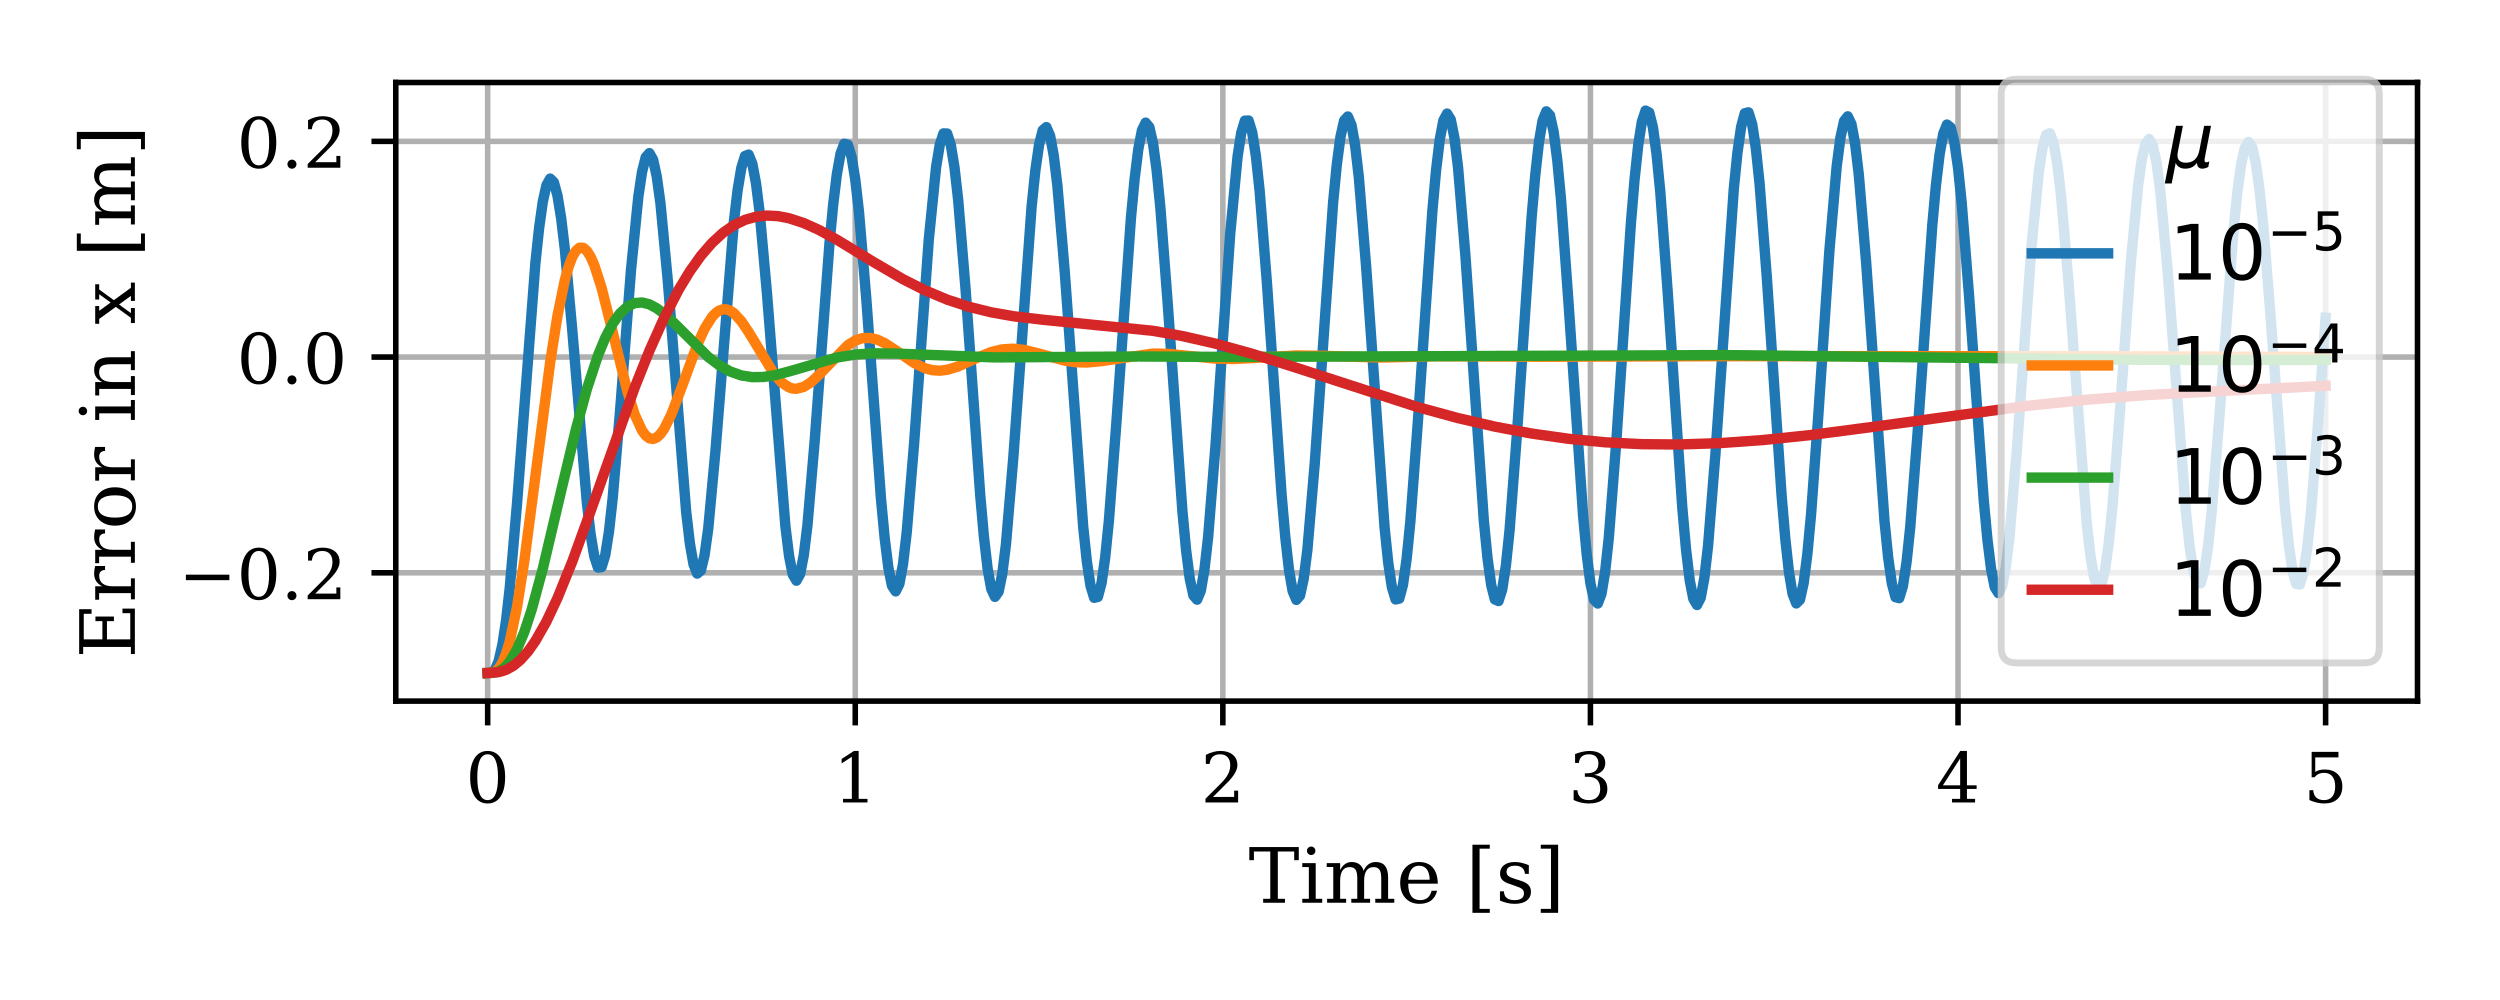
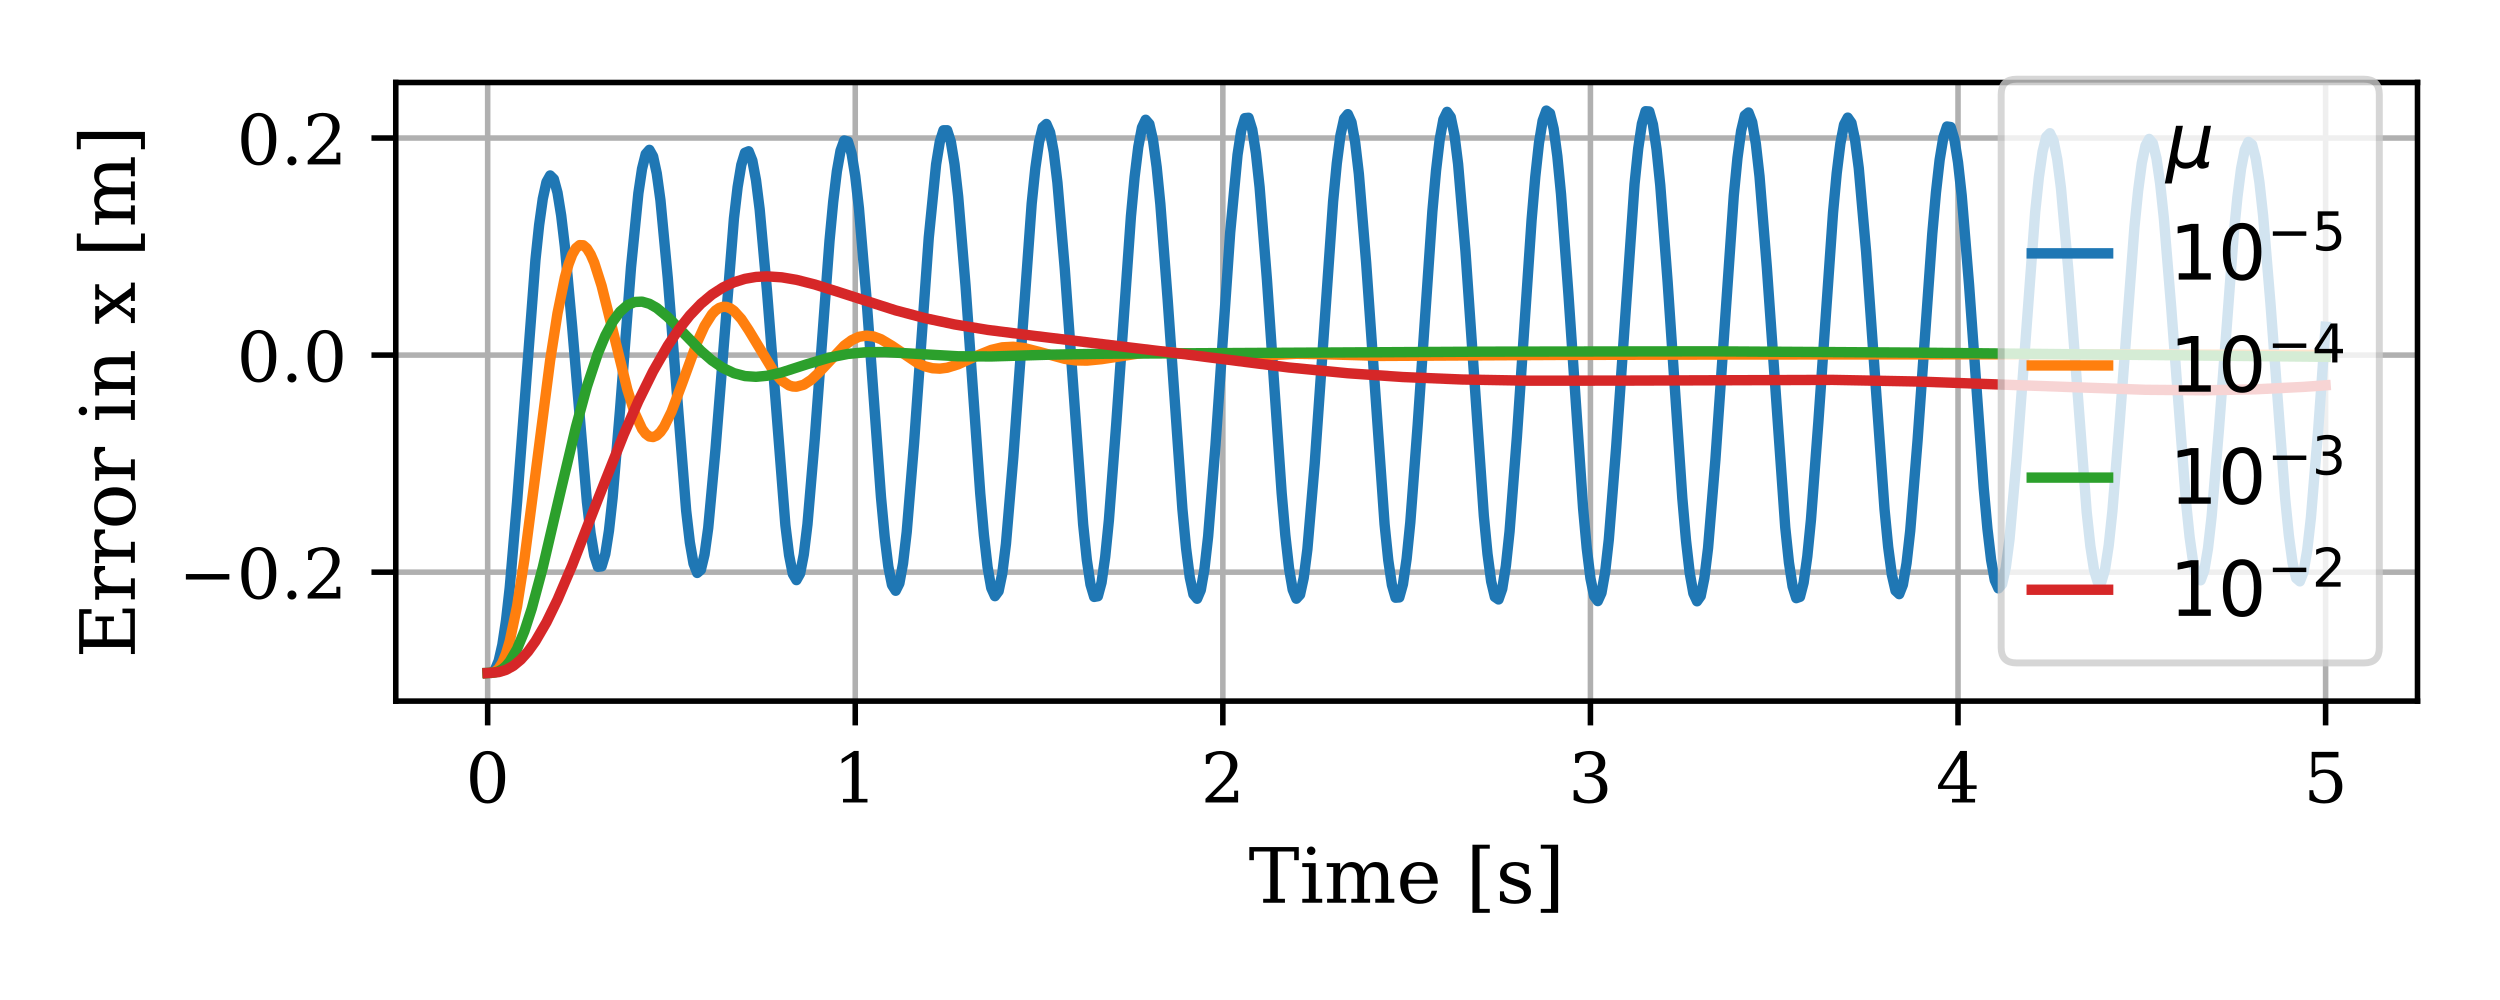
<svg xmlns="http://www.w3.org/2000/svg" xmlns:xlink="http://www.w3.org/1999/xlink" width="360pt" height="144pt" viewBox="0 0 360 144" version="1.1">
  <defs>
    <style type="text/css">*{stroke-linejoin: round; stroke-linecap: butt}</style>
  </defs>
  <g id="figure_1">
    <g id="patch_1">
      <path d="M 0 144  L 360 144  L 360 0  L 0 0  z " style="fill: #ffffff" />
    </g>
    <g id="axes_1">
      <g id="patch_2">
        <path d="M 56.99 100.96  L 348.12 100.96  L 348.12 11.88  L 56.99 11.88  z " style="fill: #ffffff" />
      </g>
      <g id="matplotlib.axis_1">
        <g id="xtick_1">
          <g id="line2d_1">
-             <path d="M 70.223 100.96  L 70.223 11.88  " clip-path="url(#pcb175320f9)" style="fill: none; stroke: #b0b0b0; stroke-width: 0.8; stroke-linecap: square" />
+             <path d="M 70.223 100.96  L 70.223 11.88  " clip-path="url(#p99ea24daed)" style="fill: none; stroke: #b0b0b0; stroke-width: 0.8; stroke-linecap: square" />
          </g>
          <g id="line2d_2">
            <defs>
-               <path id="m01158b62cb" d="M 0 0  L 0 3.5  " style="stroke: #000000; stroke-width: 0.8" />
-             </defs>
-             <g>
-               <use xlink:href="#m01158b62cb" x="70.223" y="100.96" style="stroke: #000000; stroke-width: 0.8" />
+               <path id="m6a8934b503" d="M 0 0  L 0 3.5  " style="stroke: #000000; stroke-width: 0.8" />
+             </defs>
+             <g>
+               <use xlink:href="#m6a8934b503" x="70.223" y="100.96" style="stroke: #000000; stroke-width: 0.8" />
            </g>
          </g>
          <g id="text_1">
            <g transform="translate(67.04193 115.5584) scale(0.1 -0.1)">
              <defs>
                <path id="DejaVuSerif-30" d="M 2034 219  Q 2513 219 2750 744  Q 2988 1269 2988 2328  Q 2988 3391 2750 3916  Q 2513 4441 2034 4441  Q 1556 4441 1318 3916  Q 1081 3391 1081 2328  Q 1081 1269 1318 744  Q 1556 219 2034 219  z M 2034 -91  Q 1275 -91 848 546  Q 422 1184 422 2328  Q 422 3475 848 4112  Q 1275 4750 2034 4750  Q 2797 4750 3222 4112  Q 3647 3475 3647 2328  Q 3647 1184 3222 546  Q 2797 -91 2034 -91  z " transform="scale(0.015625)" />
              </defs>
              <use xlink:href="#DejaVuSerif-30" />
            </g>
          </g>
        </g>
        <g id="xtick_2">
          <g id="line2d_3">
-             <path d="M 123.156 100.96  L 123.156 11.88  " clip-path="url(#pcb175320f9)" style="fill: none; stroke: #b0b0b0; stroke-width: 0.8; stroke-linecap: square" />
+             <path d="M 123.156 100.96  L 123.156 11.88  " clip-path="url(#p99ea24daed)" style="fill: none; stroke: #b0b0b0; stroke-width: 0.8; stroke-linecap: square" />
          </g>
          <g id="line2d_4">
            <g>
-               <use xlink:href="#m01158b62cb" x="123.156" y="100.96" style="stroke: #000000; stroke-width: 0.8" />
+               <use xlink:href="#m6a8934b503" x="123.156" y="100.96" style="stroke: #000000; stroke-width: 0.8" />
            </g>
          </g>
          <g id="text_2">
            <g transform="translate(119.9747 115.5584) scale(0.1 -0.1)">
              <defs>
                <path id="DejaVuSerif-31" d="M 909 0  L 909 331  L 1722 331  L 1722 4213  L 781 3603  L 781 4013  L 1919 4750  L 2350 4750  L 2350 331  L 3163 331  L 3163 0  L 909 0  z " transform="scale(0.015625)" />
              </defs>
              <use xlink:href="#DejaVuSerif-31" />
            </g>
          </g>
        </g>
        <g id="xtick_3">
          <g id="line2d_5">
-             <path d="M 176.089 100.96  L 176.089 11.88  " clip-path="url(#pcb175320f9)" style="fill: none; stroke: #b0b0b0; stroke-width: 0.8; stroke-linecap: square" />
+             <path d="M 176.089 100.96  L 176.089 11.88  " clip-path="url(#p99ea24daed)" style="fill: none; stroke: #b0b0b0; stroke-width: 0.8; stroke-linecap: square" />
          </g>
          <g id="line2d_6">
            <g>
-               <use xlink:href="#m01158b62cb" x="176.089" y="100.96" style="stroke: #000000; stroke-width: 0.8" />
+               <use xlink:href="#m6a8934b503" x="176.089" y="100.96" style="stroke: #000000; stroke-width: 0.8" />
            </g>
          </g>
          <g id="text_3">
            <g transform="translate(172.9074 115.5584) scale(0.1 -0.1)">
              <defs>
                <path id="DejaVuSerif-32" d="M 819 3553  L 469 3553  L 469 4384  Q 803 4563 1142 4656  Q 1481 4750 1806 4750  Q 2534 4750 2956 4397  Q 3378 4044 3378 3438  Q 3378 2753 2422 1800  Q 2347 1728 2309 1691  L 1131 513  L 3078 513  L 3078 1088  L 3444 1088  L 3444 0  L 434 0  L 434 341  L 1850 1753  Q 2319 2222 2519 2614  Q 2719 3006 2719 3438  Q 2719 3909 2473 4175  Q 2228 4441 1797 4441  Q 1350 4441 1106 4219  Q 863 3997 819 3553  z " transform="scale(0.015625)" />
              </defs>
              <use xlink:href="#DejaVuSerif-32" />
            </g>
          </g>
        </g>
        <g id="xtick_4">
          <g id="line2d_7">
-             <path d="M 229.021 100.96  L 229.021 11.88  " clip-path="url(#pcb175320f9)" style="fill: none; stroke: #b0b0b0; stroke-width: 0.8; stroke-linecap: square" />
+             <path d="M 229.021 100.96  L 229.021 11.88  " clip-path="url(#p99ea24daed)" style="fill: none; stroke: #b0b0b0; stroke-width: 0.8; stroke-linecap: square" />
          </g>
          <g id="line2d_8">
            <g>
-               <use xlink:href="#m01158b62cb" x="229.021" y="100.96" style="stroke: #000000; stroke-width: 0.8" />
+               <use xlink:href="#m6a8934b503" x="229.021" y="100.96" style="stroke: #000000; stroke-width: 0.8" />
            </g>
          </g>
          <g id="text_4">
            <g transform="translate(225.8401 115.5584) scale(0.1 -0.1)">
              <defs>
                <path id="DejaVuSerif-33" d="M 622 4469  Q 988 4606 1323 4678  Q 1659 4750 1953 4750  Q 2638 4750 3022 4454  Q 3406 4159 3406 3634  Q 3406 3213 3140 2930  Q 2875 2647 2388 2547  Q 2963 2466 3280 2130  Q 3597 1794 3597 1259  Q 3597 606 3158 257  Q 2719 -91 1894 -91  Q 1528 -91 1179 -12  Q 831 66 488 225  L 488 1131  L 838 1131  Q 869 681 1141 450  Q 1413 219 1906 219  Q 2384 219 2661 495  Q 2938 772 2938 1253  Q 2938 1803 2653 2086  Q 2369 2369 1819 2369  L 1522 2369  L 1522 2688  L 1678 2688  Q 2225 2688 2498 2914  Q 2772 3141 2772 3597  Q 2772 4006 2547 4223  Q 2322 4441 1900 4441  Q 1478 4441 1245 4241  Q 1013 4041 972 3647  L 622 3647  L 622 4469  z " transform="scale(0.015625)" />
              </defs>
              <use xlink:href="#DejaVuSerif-33" />
            </g>
          </g>
        </g>
        <g id="xtick_5">
          <g id="line2d_9">
-             <path d="M 281.954 100.96  L 281.954 11.88  " clip-path="url(#pcb175320f9)" style="fill: none; stroke: #b0b0b0; stroke-width: 0.8; stroke-linecap: square" />
+             <path d="M 281.954 100.96  L 281.954 11.88  " clip-path="url(#p99ea24daed)" style="fill: none; stroke: #b0b0b0; stroke-width: 0.8; stroke-linecap: square" />
          </g>
          <g id="line2d_10">
            <g>
-               <use xlink:href="#m01158b62cb" x="281.954" y="100.96" style="stroke: #000000; stroke-width: 0.8" />
+               <use xlink:href="#m6a8934b503" x="281.954" y="100.96" style="stroke: #000000; stroke-width: 0.8" />
            </g>
          </g>
          <g id="text_5">
            <g transform="translate(278.7728 115.5584) scale(0.1 -0.1)">
              <defs>
                <path id="DejaVuSerif-34" d="M 2234 1581  L 2234 4063  L 641 1581  L 2234 1581  z M 3609 0  L 1484 0  L 1484 331  L 2234 331  L 2234 1247  L 197 1247  L 197 1588  L 2241 4750  L 2859 4750  L 2859 1581  L 3750 1581  L 3750 1247  L 2859 1247  L 2859 331  L 3609 331  L 3609 0  z " transform="scale(0.015625)" />
              </defs>
              <use xlink:href="#DejaVuSerif-34" />
            </g>
          </g>
        </g>
        <g id="xtick_6">
          <g id="line2d_11">
-             <path d="M 334.887 100.96  L 334.887 11.88  " clip-path="url(#pcb175320f9)" style="fill: none; stroke: #b0b0b0; stroke-width: 0.8; stroke-linecap: square" />
+             <path d="M 334.887 100.96  L 334.887 11.88  " clip-path="url(#p99ea24daed)" style="fill: none; stroke: #b0b0b0; stroke-width: 0.8; stroke-linecap: square" />
          </g>
          <g id="line2d_12">
            <g>
-               <use xlink:href="#m01158b62cb" x="334.887" y="100.96" style="stroke: #000000; stroke-width: 0.8" />
+               <use xlink:href="#m6a8934b503" x="334.887" y="100.96" style="stroke: #000000; stroke-width: 0.8" />
            </g>
          </g>
          <g id="text_6">
            <g transform="translate(331.7056 115.5584) scale(0.1 -0.1)">
              <defs>
                <path id="DejaVuSerif-35" d="M 3219 4666  L 3219 4153  L 1081 4153  L 1081 2816  Q 1244 2928 1461 2984  Q 1678 3041 1947 3041  Q 2703 3041 3140 2622  Q 3578 2203 3578 1478  Q 3578 738 3136 323  Q 2694 -91 1894 -91  Q 1572 -91 1234 -12  Q 897 66 544 225  L 544 1131  L 897 1131  Q 925 688 1179 453  Q 1434 219 1894 219  Q 2388 219 2653 544  Q 2919 869 2919 1478  Q 2919 2084 2655 2407  Q 2391 2731 1894 2731  Q 1613 2731 1398 2631  Q 1184 2531 1019 2322  L 750 2322  L 750 4666  L 3219 4666  z " transform="scale(0.015625)" />
              </defs>
              <use xlink:href="#DejaVuSerif-35" />
            </g>
          </g>
        </g>
        <g id="text_7">
          <g transform="translate(179.7945 129.9964) scale(0.11 -0.11)">
            <defs>
              <path id="DejaVuSerif-54" d="M 1222 0  L 1222 331  L 1819 331  L 1819 4294  L 447 4294  L 447 3566  L 63 3566  L 63 4666  L 4206 4666  L 4206 3566  L 3822 3566  L 3822 4294  L 2450 4294  L 2450 331  L 3047 331  L 3047 0  L 1222 0  z " transform="scale(0.015625)" />
              <path id="DejaVuSerif-69" d="M 622 4353  Q 622 4497 726 4603  Q 831 4709 978 4709  Q 1122 4709 1226 4603  Q 1331 4497 1331 4353  Q 1331 4206 1228 4103  Q 1125 4000 978 4000  Q 831 4000 726 4103  Q 622 4206 622 4353  z M 1356 331  L 1900 331  L 1900 0  L 231 0  L 231 331  L 781 331  L 781 2988  L 231 2988  L 231 3322  L 1356 3322  L 1356 331  z " transform="scale(0.015625)" />
              <path id="DejaVuSerif-6d" d="M 3316 2675  Q 3481 3041 3739 3227  Q 3997 3413 4341 3413  Q 4863 3413 5119 3089  Q 5375 2766 5375 2113  L 5375 331  L 5894 331  L 5894 0  L 4300 0  L 4300 331  L 4800 331  L 4800 2047  Q 4800 2556 4650 2772  Q 4500 2988 4153 2988  Q 3769 2988 3567 2697  Q 3366 2406 3366 1850  L 3366 331  L 3866 331  L 3866 0  L 2291 0  L 2291 331  L 2791 331  L 2791 2069  Q 2791 2566 2641 2777  Q 2491 2988 2144 2988  Q 1759 2988 1557 2697  Q 1356 2406 1356 1850  L 1356 331  L 1856 331  L 1856 0  L 263 0  L 263 331  L 781 331  L 781 2994  L 231 2994  L 231 3322  L 1356 3322  L 1356 2731  Q 1516 3063 1762 3238  Q 2009 3413 2322 3413  Q 2709 3413 2968 3220  Q 3228 3028 3316 2675  z " transform="scale(0.015625)" />
              <path id="DejaVuSerif-65" d="M 3469 1600  L 991 1600  L 991 1575  Q 991 903 1244 561  Q 1497 219 1991 219  Q 2369 219 2611 417  Q 2853 616 2950 1006  L 3413 1006  Q 3275 459 2904 184  Q 2534 -91 1931 -91  Q 1203 -91 761 389  Q 319 869 319 1663  Q 319 2450 753 2931  Q 1188 3413 1894 3413  Q 2647 3413 3050 2948  Q 3453 2484 3469 1600  z M 2791 1931  Q 2772 2513 2545 2808  Q 2319 3103 1894 3103  Q 1497 3103 1269 2806  Q 1041 2509 991 1931  L 2791 1931  z " transform="scale(0.015625)" />
              <path id="DejaVuSerif-20" transform="scale(0.015625)" />
              <path id="DejaVuSerif-5b" d="M 550 4863  L 2003 4863  L 2003 4531  L 1147 4531  L 1147 -513  L 2003 -513  L 2003 -844  L 550 -844  L 550 4863  z " transform="scale(0.015625)" />
              <path id="DejaVuSerif-73" d="M 359 184  L 359 959  L 691 959  Q 703 588 923 403  Q 1144 219 1575 219  Q 1963 219 2166 364  Q 2369 509 2369 788  Q 2369 1006 2220 1140  Q 2072 1275 1594 1428  L 1178 1569  Q 750 1706 558 1912  Q 366 2119 366 2438  Q 366 2894 700 3153  Q 1034 3413 1625 3413  Q 1888 3413 2178 3344  Q 2469 3275 2778 3144  L 2778 2419  L 2447 2419  Q 2434 2741 2221 2922  Q 2009 3103 1644 3103  Q 1281 3103 1095 2975  Q 909 2847 909 2591  Q 909 2381 1050 2254  Q 1191 2128 1613 1997  L 2069 1856  Q 2541 1709 2748 1489  Q 2956 1269 2956 922  Q 2956 450 2595 179  Q 2234 -91 1600 -91  Q 1278 -91 972 -22  Q 666 47 359 184  z " transform="scale(0.015625)" />
              <path id="DejaVuSerif-5d" d="M 1947 4863  L 1947 -844  L 494 -844  L 494 -513  L 1350 -513  L 1350 4531  L 494 4531  L 494 4863  L 1947 4863  z " transform="scale(0.015625)" />
            </defs>
            <use xlink:href="#DejaVuSerif-54" />
            <use xlink:href="#DejaVuSerif-69" x="66.699" />
            <use xlink:href="#DejaVuSerif-6d" x="98.682" />
            <use xlink:href="#DejaVuSerif-65" x="193.506" />
            <use xlink:href="#DejaVuSerif-20" x="252.686" />
            <use xlink:href="#DejaVuSerif-5b" x="284.473" />
            <use xlink:href="#DejaVuSerif-73" x="323.486" />
            <use xlink:href="#DejaVuSerif-5d" x="374.805" />
          </g>
        </g>
      </g>
      <g id="matplotlib.axis_2">
        <g id="ytick_1">
          <g id="line2d_13">
-             <path d="M 56.99 82.483  L 348.12 82.483  " clip-path="url(#pcb175320f9)" style="fill: none; stroke: #b0b0b0; stroke-width: 0.8; stroke-linecap: square" />
+             <path d="M 56.99 82.392  L 348.12 82.392  " clip-path="url(#p99ea24daed)" style="fill: none; stroke: #b0b0b0; stroke-width: 0.8; stroke-linecap: square" />
          </g>
          <g id="line2d_14">
            <defs>
-               <path id="m861f9b5734" d="M 0 0  L -3.5 0  " style="stroke: #000000; stroke-width: 0.8" />
-             </defs>
-             <g>
-               <use xlink:href="#m861f9b5734" x="56.99" y="82.483" style="stroke: #000000; stroke-width: 0.8" />
+               <path id="m0a35e3a941" d="M 0 0  L -3.5 0  " style="stroke: #000000; stroke-width: 0.8" />
+             </defs>
+             <g>
+               <use xlink:href="#m0a35e3a941" x="56.99" y="82.392" style="stroke: #000000; stroke-width: 0.8" />
            </g>
          </g>
          <g id="text_8">
-             <g transform="translate(25.70719 86.28187) scale(0.1 -0.1)">
+             <g transform="translate(25.70719 86.19171) scale(0.1 -0.1)">
              <defs>
                <path id="DejaVuSerif-2212" d="M 678 2259  L 4684 2259  L 4684 1753  L 678 1753  L 678 2259  z " transform="scale(0.015625)" />
                <path id="DejaVuSerif-2e" d="M 603 325  Q 603 500 722 622  Q 841 744 1019 744  Q 1191 744 1312 622  Q 1434 500 1434 325  Q 1434 153 1312 31  Q 1191 -91 1019 -91  Q 841 -91 722 29  Q 603 150 603 325  z " transform="scale(0.015625)" />
              </defs>
              <use xlink:href="#DejaVuSerif-2212" />
              <use xlink:href="#DejaVuSerif-30" x="83.789" />
              <use xlink:href="#DejaVuSerif-2e" x="147.412" />
              <use xlink:href="#DejaVuSerif-32" x="179.199" />
            </g>
          </g>
        </g>
        <g id="ytick_2">
          <g id="line2d_15">
-             <path d="M 56.99 51.418  L 348.12 51.418  " clip-path="url(#pcb175320f9)" style="fill: none; stroke: #b0b0b0; stroke-width: 0.8; stroke-linecap: square" />
+             <path d="M 56.99 51.134  L 348.12 51.134  " clip-path="url(#p99ea24daed)" style="fill: none; stroke: #b0b0b0; stroke-width: 0.8; stroke-linecap: square" />
          </g>
          <g id="line2d_16">
            <g>
-               <use xlink:href="#m861f9b5734" x="56.99" y="51.418" style="stroke: #000000; stroke-width: 0.8" />
+               <use xlink:href="#m0a35e3a941" x="56.99" y="51.134" style="stroke: #000000; stroke-width: 0.8" />
            </g>
          </g>
          <g id="text_9">
-             <g transform="translate(34.08687 55.21769) scale(0.1 -0.1)">
+             <g transform="translate(34.08687 54.93342) scale(0.1 -0.1)">
              <use xlink:href="#DejaVuSerif-30" />
              <use xlink:href="#DejaVuSerif-2e" x="63.623" />
              <use xlink:href="#DejaVuSerif-30" x="95.41" />
            </g>
          </g>
        </g>
        <g id="ytick_3">
          <g id="line2d_17">
-             <path d="M 56.99 20.354  L 348.12 20.354  " clip-path="url(#pcb175320f9)" style="fill: none; stroke: #b0b0b0; stroke-width: 0.8; stroke-linecap: square" />
+             <path d="M 56.99 19.876  L 348.12 19.876  " clip-path="url(#p99ea24daed)" style="fill: none; stroke: #b0b0b0; stroke-width: 0.8; stroke-linecap: square" />
          </g>
          <g id="line2d_18">
            <g>
-               <use xlink:href="#m861f9b5734" x="56.99" y="20.354" style="stroke: #000000; stroke-width: 0.8" />
+               <use xlink:href="#m0a35e3a941" x="56.99" y="19.876" style="stroke: #000000; stroke-width: 0.8" />
            </g>
          </g>
          <g id="text_10">
-             <g transform="translate(34.08687 24.15351) scale(0.1 -0.1)">
+             <g transform="translate(34.08687 23.67513) scale(0.1 -0.1)">
              <use xlink:href="#DejaVuSerif-30" />
              <use xlink:href="#DejaVuSerif-2e" x="63.623" />
              <use xlink:href="#DejaVuSerif-32" x="95.41" />
            </g>
          </g>
        </g>
        <g id="text_11">
          <g transform="translate(19.41953 94.7868) rotate(-90) scale(0.11 -0.11)">
            <defs>
              <path id="DejaVuSerif-45" d="M 353 0  L 353 331  L 947 331  L 947 4331  L 353 4331  L 353 4666  L 4109 4666  L 4109 3628  L 3725 3628  L 3725 4281  L 1581 4281  L 1581 2719  L 3109 2719  L 3109 3303  L 3494 3303  L 3494 1753  L 3109 1753  L 3109 2338  L 1581 2338  L 1581 384  L 3775 384  L 3775 1038  L 4159 1038  L 4159 0  L 353 0  z " transform="scale(0.015625)" />
              <path id="DejaVuSerif-72" d="M 3059 3328  L 3059 2497  L 2728 2497  Q 2713 2744 2591 2866  Q 2469 2988 2234 2988  Q 1809 2988 1582 2694  Q 1356 2400 1356 1850  L 1356 331  L 2022 331  L 2022 0  L 263 0  L 263 331  L 781 331  L 781 2994  L 231 2994  L 231 3322  L 1356 3322  L 1356 2731  Q 1525 3078 1790 3245  Q 2056 3413 2438 3413  Q 2578 3413 2733 3391  Q 2888 3369 3059 3328  z " transform="scale(0.015625)" />
              <path id="DejaVuSerif-6f" d="M 1925 219  Q 2388 219 2623 584  Q 2859 950 2859 1663  Q 2859 2375 2623 2739  Q 2388 3103 1925 3103  Q 1463 3103 1227 2739  Q 991 2375 991 1663  Q 991 950 1228 584  Q 1466 219 1925 219  z M 1925 -91  Q 1200 -91 759 389  Q 319 869 319 1663  Q 319 2456 758 2934  Q 1197 3413 1925 3413  Q 2653 3413 3092 2934  Q 3531 2456 3531 1663  Q 3531 869 3092 389  Q 2653 -91 1925 -91  z " transform="scale(0.015625)" />
              <path id="DejaVuSerif-6e" d="M 263 0  L 263 331  L 781 331  L 781 2988  L 231 2988  L 231 3322  L 1356 3322  L 1356 2731  Q 1516 3069 1770 3241  Q 2025 3413 2363 3413  Q 2913 3413 3172 3097  Q 3431 2781 3431 2113  L 3431 331  L 3944 331  L 3944 0  L 2356 0  L 2356 331  L 2853 331  L 2853 1931  Q 2853 2541 2703 2767  Q 2553 2994 2175 2994  Q 1775 2994 1565 2701  Q 1356 2409 1356 1850  L 1356 331  L 1856 331  L 1856 0  L 263 0  z " transform="scale(0.015625)" />
              <path id="DejaVuSerif-78" d="M 1863 2028  L 2559 2988  L 2113 2988  L 2113 3322  L 3391 3322  L 3391 2988  L 2950 2988  L 2059 1759  L 3097 331  L 3531 331  L 3531 0  L 1997 0  L 1997 331  L 2419 331  L 1697 1325  L 972 331  L 1403 331  L 1403 0  L 141 0  L 141 331  L 581 331  L 1497 1594  L 488 2988  L 78 2988  L 78 3322  L 1563 3322  L 1563 2988  L 1166 2988  L 1863 2028  z " transform="scale(0.015625)" />
            </defs>
            <use xlink:href="#DejaVuSerif-45" />
            <use xlink:href="#DejaVuSerif-72" x="72.998" />
            <use xlink:href="#DejaVuSerif-72" x="120.801" />
            <use xlink:href="#DejaVuSerif-6f" x="168.604" />
            <use xlink:href="#DejaVuSerif-72" x="228.809" />
            <use xlink:href="#DejaVuSerif-20" x="276.611" />
            <use xlink:href="#DejaVuSerif-69" x="308.398" />
            <use xlink:href="#DejaVuSerif-6e" x="340.381" />
            <use xlink:href="#DejaVuSerif-20" x="404.785" />
            <use xlink:href="#DejaVuSerif-78" x="436.572" />
            <use xlink:href="#DejaVuSerif-20" x="492.969" />
            <use xlink:href="#DejaVuSerif-5b" x="524.756" />
            <use xlink:href="#DejaVuSerif-6d" x="563.77" />
            <use xlink:href="#DejaVuSerif-5d" x="658.594" />
          </g>
        </g>
      </g>
      <g id="line2d_19">
-         <path d="M 70.223 96.911  L 70.753 96.903  L 71.282 96.439  L 71.811 95.17  L 72.34 92.857  L 72.87 89.377  L 73.399 84.724  L 74.458 72.436  L 77.104 37.804  L 77.634 32.808  L 78.163 29.049  L 78.692 26.662  L 79.222 25.721  L 79.751 26.242  L 80.28 28.185  L 80.81 31.454  L 81.339 35.901  L 82.398 47.455  L 84.515 72.41  L 85.044 76.93  L 85.574 80.108  L 86.103 81.725  L 86.632 81.661  L 87.162 79.903  L 87.691 76.549  L 88.22 71.799  L 89.279 59.326  L 90.867 38.84  L 91.926 28.268  L 92.455 24.753  L 92.984 22.649  L 93.514 22.05  L 94.043 22.984  L 94.572 25.418  L 95.102 29.251  L 96.16 40.385  L 98.807 73.688  L 99.336 78.224  L 99.866 81.257  L 100.395 82.594  L 100.924 82.148  L 101.453 79.951  L 101.983 76.147  L 103.041 64.782  L 105.688 31.85  L 106.217 27.37  L 106.747 24.198  L 107.276 22.47  L 107.805 22.263  L 108.335 23.59  L 108.864 26.406  L 109.393 30.601  L 110.452 42.341  L 113.099 75.811  L 113.628 80.071  L 114.157 82.733  L 114.687 83.62  L 115.216 82.669  L 115.745 79.939  L 116.275 75.601  L 117.333 63.278  L 119.451 35.002  L 119.98 29.44  L 120.509 25.086  L 121.039 22.132  L 121.568 20.701  L 122.097 20.853  L 122.627 22.584  L 123.156 25.828  L 123.685 30.454  L 124.744 42.991  L 126.861 71.816  L 127.391 77.464  L 127.92 81.734  L 128.449 84.354  L 128.979 85.156  L 129.508 84.086  L 130.037 81.205  L 130.566 76.689  L 131.625 63.928  L 133.742 34.517  L 134.801 24.031  L 135.33 20.837  L 135.86 19.214  L 136.389 19.23  L 136.918 20.888  L 137.448 24.12  L 137.977 28.793  L 139.036 41.574  L 141.153 71.319  L 141.682 77.265  L 142.212 81.852  L 142.741 84.806  L 143.27 85.946  L 143.8 85.205  L 144.329 82.627  L 144.858 78.366  L 145.917 65.894  L 148.564 29.603  L 149.093 24.529  L 149.622 20.859  L 150.152 18.755  L 150.681 18.308  L 151.21 19.541  L 151.74 22.404  L 152.269 26.777  L 153.328 39.206  L 155.974 75.779  L 156.504 80.843  L 157.033 84.346  L 157.562 86.083  L 158.092 85.955  L 158.621 83.969  L 159.15 80.242  L 159.679 74.99  L 160.738 61.177  L 162.855 31.403  L 163.385 25.776  L 163.914 21.491  L 164.443 18.745  L 164.973 17.663  L 165.502 18.296  L 166.031 20.619  L 166.561 24.532  L 167.09 29.857  L 168.149 43.68  L 170.266 73.611  L 170.795 79.2  L 171.325 83.325  L 171.854 85.753  L 172.383 86.349  L 172.913 85.078  L 173.442 82.014  L 173.971 77.328  L 175.03 64.21  L 177.147 33.686  L 178.206 22.574  L 178.735 19.146  L 179.265 17.379  L 179.794 17.359  L 180.323 19.09  L 180.853 22.494  L 181.382 27.414  L 182.441 40.781  L 184.558 71.358  L 185.087 77.409  L 185.617 82.087  L 186.146 85.134  L 186.675 86.382  L 187.205 85.765  L 187.734 83.315  L 188.263 79.168  L 189.322 66.763  L 191.968 29.161  L 192.498 23.706  L 193.027 19.705  L 193.556 17.357  L 194.086 16.779  L 194.615 18.002  L 195.144 20.971  L 195.674 25.541  L 196.732 38.512  L 199.379 75.96  L 199.908 81.056  L 200.438 84.571  L 200.967 86.315  L 201.496 86.193  L 202.026 84.211  L 202.555 80.475  L 203.084 75.185  L 204.143 61.151  L 206.26 30.401  L 206.79 24.553  L 207.319 20.127  L 207.848 17.349  L 208.378 16.36  L 208.907 17.211  L 209.436 19.863  L 209.966 24.184  L 211.024 36.884  L 213.671 74.974  L 214.2 80.375  L 214.73 84.227  L 215.259 86.322  L 215.788 86.549  L 216.318 84.895  L 216.847 81.445  L 217.376 76.383  L 218.435 62.575  L 220.552 31.293  L 221.081 25.163  L 221.611 20.429  L 222.14 17.334  L 222.669 16.038  L 223.199 16.607  L 223.728 19.013  L 224.257 23.136  L 224.787 28.765  L 225.845 43.308  L 227.963 74.209  L 228.492 79.864  L 229.021 83.997  L 229.551 86.386  L 230.08 86.904  L 230.609 85.522  L 231.139 82.313  L 231.668 77.446  L 232.727 63.852  L 234.844 32.23  L 235.373 25.881  L 235.903 20.891  L 236.432 17.517  L 236.961 15.929  L 237.491 16.206  L 238.02 18.332  L 238.549 22.2  L 239.079 27.614  L 240.137 41.896  L 242.255 73.157  L 242.784 79.076  L 243.313 83.52  L 243.843 86.249  L 244.372 87.118  L 244.901 86.08  L 245.431 83.19  L 245.96 78.603  L 247.018 65.406  L 249.665 27.207  L 250.194 21.959  L 250.724 18.267  L 251.253 16.311  L 251.782 16.184  L 252.312 17.886  L 252.841 21.333  L 253.37 26.351  L 254.429 40.023  L 256.546 71.308  L 257.076 77.52  L 257.605 82.347  L 258.134 85.527  L 258.664 86.889  L 259.193 86.36  L 259.722 83.969  L 260.252 79.847  L 260.781 74.222  L 261.84 59.764  L 263.428 36.161  L 264.486 23.93  L 265.016 19.859  L 265.545 17.432  L 266.074 16.758  L 266.604 17.862  L 267.133 20.689  L 267.662 25.098  L 268.721 37.737  L 271.368 75.039  L 271.897 80.291  L 272.426 84.011  L 272.956 85.994  L 273.485 86.13  L 274.014 84.414  L 274.544 80.944  L 275.073 75.916  L 276.131 62.388  L 278.249 32.426  L 278.778 26.639  L 279.307 22.171  L 279.837 19.229  L 280.366 17.94  L 280.895 18.356  L 281.425 20.453  L 281.954 24.131  L 282.483 29.216  L 283.542 42.575  L 285.659 72.049  L 286.189 77.692  L 286.718 81.945  L 287.247 84.568  L 287.777 85.411  L 288.306 84.427  L 288.835 81.675  L 289.365 77.315  L 290.423 64.856  L 292.541 35.474  L 293.599 24.666  L 294.129 21.263  L 294.658 19.414  L 295.187 19.197  L 295.717 20.614  L 296.246 23.601  L 296.775 28.021  L 297.834 40.287  L 300.481 75.259  L 301.01 79.944  L 301.539 83.099  L 302.069 84.539  L 302.598 84.177  L 303.127 82.036  L 303.657 78.245  L 304.186 73.028  L 305.244 59.605  L 306.832 37.852  L 307.891 26.664  L 308.42 22.935  L 308.95 20.688  L 309.479 20.017  L 310.008 20.946  L 310.538 23.436  L 311.067 27.378  L 312.126 38.855  L 314.772 73.691  L 315.302 78.662  L 315.831 82.161  L 316.36 83.977  L 316.89 83.994  L 317.419 82.212  L 317.948 78.738  L 318.478 73.786  L 319.536 60.705  L 321.654 32.796  L 322.183 27.628  L 322.712 23.746  L 323.242 21.318  L 323.771 20.446  L 324.3 21.166  L 324.83 23.449  L 325.359 27.201  L 325.888 32.263  L 326.947 45.337  L 329.064 73.436  L 329.594 78.54  L 330.123 82.165  L 330.652 84.082  L 331.182 84.165  L 331.711 82.407  L 332.24 78.915  L 332.77 73.907  L 333.828 60.653  L 334.887 45.759  L 334.887 45.759  " clip-path="url(#pcb175320f9)" style="fill: none; stroke: #1f77b4; stroke-width: 1.5; stroke-linecap: square" />
+         <path d="M 70.223 96.911  L 70.753 96.903  L 71.282 96.436  L 71.811 95.159  L 72.34 92.832  L 72.87 89.329  L 73.399 84.648  L 74.458 72.282  L 77.104 37.431  L 77.634 32.403  L 78.163 28.619  L 78.692 26.215  L 79.222 25.268  L 79.751 25.791  L 80.28 27.745  L 80.81 31.033  L 81.339 35.507  L 82.398 47.132  L 84.515 72.244  L 85.044 76.792  L 85.574 79.99  L 86.103 81.617  L 86.632 81.553  L 87.162 79.785  L 87.691 76.411  L 88.22 71.632  L 89.279 59.083  L 90.867 38.471  L 91.926 27.835  L 92.455 24.298  L 92.984 22.182  L 93.514 21.579  L 94.043 22.52  L 94.572 24.968  L 95.102 28.826  L 96.16 40.027  L 98.807 73.536  L 99.336 78.1  L 99.866 81.154  L 100.395 82.501  L 100.924 82.054  L 101.453 79.846  L 101.983 76.021  L 103.041 64.59  L 105.688 31.448  L 106.217 26.937  L 106.747 23.741  L 107.276 21.998  L 107.805 21.785  L 108.335 23.117  L 108.864 25.946  L 109.393 30.162  L 110.452 41.969  L 113.099 75.651  L 113.628 79.944  L 114.157 82.631  L 114.687 83.533  L 115.216 82.588  L 115.745 79.852  L 116.275 75.499  L 117.333 63.117  L 119.451 34.667  L 119.98 29.064  L 120.509 24.673  L 121.039 21.689  L 121.568 20.236  L 122.097 20.375  L 122.627 22.103  L 123.156 25.354  L 123.685 29.995  L 124.744 42.588  L 126.861 71.584  L 127.391 77.276  L 127.92 81.585  L 128.449 84.239  L 128.979 85.067  L 129.508 84.012  L 130.037 81.136  L 130.566 76.614  L 131.625 63.81  L 133.742 34.227  L 134.801 23.649  L 135.33 20.417  L 135.86 18.762  L 136.389 18.756  L 136.918 20.4  L 137.448 23.629  L 137.977 28.309  L 139.036 41.133  L 141.153 71.044  L 141.682 77.039  L 142.212 81.673  L 142.741 84.668  L 143.27 85.844  L 143.8 85.129  L 144.329 82.567  L 144.858 78.311  L 145.917 65.811  L 148.564 29.309  L 149.093 24.187  L 149.622 20.473  L 150.152 18.33  L 150.681 17.853  L 151.21 19.064  L 151.74 21.915  L 152.269 26.286  L 153.328 38.742  L 155.974 75.516  L 156.504 80.628  L 157.033 84.176  L 157.562 85.953  L 158.092 85.856  L 158.621 83.892  L 159.15 80.176  L 159.679 74.923  L 160.738 61.076  L 162.855 31.144  L 163.385 25.473  L 163.914 21.145  L 164.443 18.361  L 164.973 17.246  L 165.502 17.853  L 166.031 20.159  L 166.561 24.062  L 167.09 29.387  L 168.149 43.236  L 170.266 73.312  L 170.795 78.947  L 171.325 83.117  L 171.854 85.586  L 172.383 86.216  L 172.913 84.972  L 173.442 81.924  L 173.971 77.245  L 175.03 64.11  L 177.147 33.469  L 178.206 22.281  L 178.735 18.816  L 179.265 17.013  L 179.794 16.96  L 180.323 18.662  L 180.853 22.043  L 181.382 26.945  L 182.441 40.304  L 184.558 70.986  L 185.087 77.084  L 185.617 81.812  L 186.146 84.91  L 186.675 86.208  L 187.205 85.633  L 187.734 83.219  L 188.263 79.097  L 189.322 66.716  L 191.968 29.017  L 192.498 23.521  L 193.027 19.473  L 193.556 17.073  L 194.086 16.439  L 194.615 17.606  L 195.144 20.519  L 195.674 25.038  L 196.732 37.936  L 199.379 75.489  L 199.908 80.654  L 200.438 84.245  L 200.967 86.069  L 201.496 86.026  L 202.026 84.119  L 202.555 80.449  L 203.084 75.215  L 204.143 61.252  L 206.26 30.457  L 206.79 24.557  L 207.319 20.061  L 207.848 17.198  L 208.378 16.111  L 208.907 16.857  L 209.436 19.4  L 209.966 23.616  L 211.024 36.142  L 213.671 74.265  L 214.2 79.763  L 214.73 83.731  L 215.259 85.956  L 215.788 86.319  L 216.318 84.8  L 216.847 81.478  L 217.376 76.532  L 218.435 62.897  L 220.552 31.643  L 221.081 25.441  L 221.611 20.604  L 222.14 17.379  L 222.669 15.929  L 223.199 16.327  L 223.728 18.553  L 224.257 22.496  L 224.787 27.958  L 225.845 42.248  L 227.963 73.176  L 228.492 78.957  L 229.021 83.252  L 229.551 85.83  L 230.08 86.554  L 230.609 85.385  L 231.139 82.383  L 231.668 77.709  L 232.727 64.424  L 235.373 26.5  L 235.903 21.374  L 236.432 17.821  L 236.961 16.017  L 237.491 16.051  L 238.02 17.918  L 238.549 21.525  L 239.079 26.691  L 240.137 40.577  L 242.255 71.755  L 242.784 77.821  L 243.313 82.465  L 243.843 85.439  L 244.372 86.582  L 244.901 85.834  L 245.431 83.234  L 245.96 78.923  L 247.018 66.183  L 249.665 28.161  L 250.194 22.755  L 250.724 18.848  L 251.253 16.628  L 251.782 16.2  L 252.312 17.58  L 252.841 20.698  L 253.37 25.399  L 254.429 38.544  L 257.076 75.953  L 257.605 80.996  L 258.134 84.452  L 258.664 86.133  L 259.193 85.948  L 259.722 83.907  L 260.252 80.126  L 260.781 74.812  L 261.84 60.831  L 263.957 30.627  L 264.486 24.942  L 265.016 20.644  L 265.545 17.935  L 266.074 16.939  L 266.604 17.695  L 267.133 20.162  L 267.662 24.222  L 268.721 36.26  L 271.368 73.306  L 271.897 78.761  L 272.426 82.752  L 272.956 85.058  L 273.485 85.553  L 274.014 84.21  L 274.544 81.106  L 275.073 76.419  L 276.131 63.423  L 278.249 33.646  L 278.778 27.71  L 279.307 23.028  L 279.837 19.817  L 280.366 18.217  L 280.895 18.296  L 281.425 20.044  L 281.954 23.377  L 282.483 28.14  L 283.542 40.987  L 285.659 70.31  L 286.189 76.125  L 286.718 80.62  L 287.247 83.542  L 287.777 84.725  L 288.306 84.102  L 288.835 81.71  L 289.365 77.689  L 290.423 65.772  L 293.07 30.496  L 293.599 25.493  L 294.129 21.845  L 294.658 19.712  L 295.187 19.184  L 295.717 20.279  L 296.246 22.946  L 296.775 27.063  L 297.834 38.833  L 300.481 73.724  L 301.01 78.62  L 301.539 82.046  L 302.069 83.8  L 302.598 83.779  L 303.127 81.983  L 303.657 78.52  L 304.186 73.598  L 305.244 60.595  L 307.362 32.668  L 307.891 27.44  L 308.42 23.483  L 308.95 20.971  L 309.479 20.009  L 310.008 20.635  L 310.538 22.822  L 311.067 26.474  L 311.596 31.431  L 312.655 44.288  L 314.772 72.158  L 315.302 77.324  L 315.831 81.083  L 316.36 83.205  L 316.89 83.56  L 317.419 82.126  L 317.948 78.988  L 318.478 74.338  L 319.536 61.695  L 321.654 33.764  L 322.183 28.414  L 322.712 24.3  L 323.242 21.601  L 323.771 20.433  L 324.3 20.842  L 324.83 22.814  L 325.359 26.266  L 325.888 31.052  L 326.947 43.704  L 329.064 71.8  L 329.594 77.108  L 330.123 81.01  L 330.652 83.261  L 331.182 83.715  L 331.711 82.341  L 332.24 79.223  L 332.77 74.555  L 333.828 61.792  L 334.887 47.056  L 334.887 47.056  " clip-path="url(#p99ea24daed)" style="fill: none; stroke: #1f77b4; stroke-width: 1.5; stroke-linecap: square" />
      </g>
      <g id="line2d_20">
-         <path d="M 70.223 96.911  L 70.753 96.903  L 71.282 96.73  L 71.811 96.27  L 72.34 95.429  L 72.87 94.143  L 73.399 92.376  L 74.458 87.387  L 75.516 80.672  L 77.104 68.529  L 79.222 52.184  L 80.28 45.45  L 81.339 40.317  L 81.868 38.437  L 82.398 37.035  L 82.927 36.116  L 83.456 35.672  L 83.986 35.684  L 84.515 36.129  L 85.044 36.972  L 85.574 38.174  L 86.632 41.463  L 88.22 47.787  L 90.338 56.343  L 91.396 59.697  L 92.455 62.009  L 92.984 62.717  L 93.514 63.116  L 94.043 63.205  L 94.572 62.996  L 95.102 62.508  L 95.631 61.764  L 96.69 59.642  L 98.278 55.446  L 100.395 49.667  L 101.453 47.341  L 102.512 45.658  L 103.041 45.093  L 103.571 44.722  L 104.1 44.543  L 104.629 44.553  L 105.159 44.743  L 105.688 45.1  L 106.747 46.245  L 107.805 47.822  L 111.511 53.914  L 112.569 55.084  L 113.628 55.786  L 114.157 55.949  L 114.687 55.987  L 115.745 55.711  L 116.804 55.03  L 117.863 54.05  L 122.097 49.691  L 123.156 49.039  L 124.215 48.692  L 125.273 48.658  L 126.332 48.913  L 127.391 49.407  L 128.979 50.441  L 131.625 52.268  L 133.213 53.033  L 134.272 53.308  L 135.33 53.379  L 136.389 53.254  L 137.977 52.768  L 140.624 51.559  L 142.741 50.692  L 144.329 50.308  L 145.917 50.214  L 147.505 50.392  L 149.622 50.921  L 153.328 51.931  L 154.916 52.159  L 156.504 52.2  L 158.621 51.998  L 166.031 50.914  L 168.149 50.955  L 171.325 51.273  L 175.03 51.639  L 177.677 51.695  L 180.853 51.534  L 186.675 51.188  L 190.38 51.234  L 198.85 51.487  L 206.79 51.294  L 212.612 51.314  L 222.14 51.373  L 235.903 51.322  L 250.194 51.288  L 300.481 51.29  L 334.887 51.397  L 334.887 51.397  " clip-path="url(#pcb175320f9)" style="fill: none; stroke: #ff7f0e; stroke-width: 1.5; stroke-linecap: square" />
+         <path d="M 70.223 96.911  L 70.753 96.903  L 71.282 96.729  L 71.811 96.265  L 72.34 95.418  L 72.87 94.122  L 73.399 92.342  L 74.458 87.317  L 75.516 80.554  L 77.104 68.327  L 79.222 51.88  L 80.28 45.109  L 81.339 39.952  L 81.868 38.065  L 82.398 36.661  L 82.927 35.742  L 83.456 35.3  L 83.986 35.319  L 84.515 35.771  L 85.044 36.625  L 85.574 37.838  L 86.632 41.153  L 88.22 47.515  L 90.338 56.102  L 91.396 59.459  L 92.455 61.764  L 92.984 62.466  L 93.514 62.855  L 94.043 62.934  L 94.572 62.714  L 95.102 62.212  L 95.631 61.455  L 96.69 59.305  L 98.278 55.074  L 100.395 49.271  L 101.453 46.945  L 102.512 45.269  L 103.041 44.71  L 103.571 44.346  L 104.1 44.177  L 104.629 44.196  L 105.159 44.397  L 105.688 44.764  L 106.747 45.93  L 107.805 47.526  L 111.511 53.644  L 112.569 54.809  L 113.628 55.5  L 114.157 55.656  L 114.687 55.687  L 115.745 55.398  L 116.804 54.703  L 117.863 53.712  L 121.568 49.777  L 122.627 48.995  L 123.685 48.503  L 124.744 48.327  L 125.803 48.455  L 126.861 48.85  L 128.449 49.8  L 132.154 52.297  L 133.213 52.759  L 134.272 53.026  L 135.33 53.087  L 136.389 52.953  L 137.977 52.458  L 140.624 51.244  L 142.741 50.387  L 144.329 50.015  L 145.917 49.934  L 147.505 50.125  L 149.622 50.665  L 153.328 51.675  L 154.916 51.896  L 156.504 51.93  L 158.621 51.721  L 165.502 50.672  L 167.619 50.674  L 170.266 50.904  L 175.559 51.421  L 178.206 51.431  L 182.441 51.16  L 186.675 50.945  L 190.38 51  L 198.85 51.252  L 216.847 51.153  L 224.787 51.11  L 234.844 51.087  L 249.136 51.056  L 291.482 51.017  L 334.887 51.1  L 334.887 51.1  " clip-path="url(#p99ea24daed)" style="fill: none; stroke: #ff7f0e; stroke-width: 1.5; stroke-linecap: square" />
      </g>
      <g id="line2d_21">
-         <path d="M 70.223 96.911  L 71.282 96.834  L 71.811 96.664  L 72.34 96.365  L 72.87 95.911  L 73.399 95.288  L 74.458 93.493  L 75.516 90.961  L 76.575 87.746  L 78.163 81.891  L 80.81 70.671  L 82.927 61.836  L 84.515 56.005  L 86.103 51.194  L 87.162 48.635  L 88.22 46.617  L 89.279 45.132  L 90.338 44.155  L 91.396 43.647  L 92.455 43.557  L 93.514 43.826  L 94.572 44.39  L 95.631 45.184  L 97.219 46.663  L 101.983 51.397  L 103.571 52.606  L 105.159 53.501  L 106.747 54.063  L 108.335 54.31  L 109.923 54.283  L 111.511 54.039  L 113.628 53.49  L 120.509 51.487  L 123.156 51.057  L 125.803 50.877  L 128.979 50.914  L 143.27 51.468  L 163.914 51.334  L 177.147 51.4  L 248.077 51.132  L 274.014 51.428  L 309.479 51.822  L 332.24 51.835  L 334.887 51.822  L 334.887 51.822  " clip-path="url(#pcb175320f9)" style="fill: none; stroke: #2ca02c; stroke-width: 1.5; stroke-linecap: square" />
+         <path d="M 70.223 96.911  L 71.282 96.833  L 71.811 96.661  L 72.34 96.358  L 72.87 95.899  L 73.399 95.267  L 74.458 93.448  L 75.516 90.884  L 76.575 87.63  L 78.163 81.709  L 80.81 70.387  L 82.927 61.504  L 84.515 55.665  L 86.103 50.869  L 87.162 48.332  L 88.22 46.342  L 89.279 44.892  L 90.338 43.953  L 91.396 43.486  L 92.455 43.437  L 93.514 43.746  L 94.572 44.348  L 96.16 45.652  L 98.278 47.802  L 100.924 50.514  L 102.512 51.897  L 104.1 52.985  L 105.688 53.738  L 107.276 54.154  L 108.864 54.262  L 110.452 54.113  L 112.569 53.627  L 116.275 52.428  L 119.451 51.491  L 122.097 50.967  L 124.744 50.715  L 127.391 50.694  L 131.625 50.932  L 137.977 51.303  L 142.741 51.331  L 151.21 51.073  L 159.15 50.938  L 214.2 50.638  L 245.96 50.59  L 275.073 50.77  L 334.887 51.38  L 334.887 51.38  " clip-path="url(#p99ea24daed)" style="fill: none; stroke: #2ca02c; stroke-width: 1.5; stroke-linecap: square" />
      </g>
      <g id="line2d_22">
-         <path d="M 70.223 96.911  L 71.811 96.785  L 72.87 96.462  L 73.928 95.874  L 74.987 94.989  L 76.046 93.795  L 77.104 92.291  L 78.692 89.49  L 80.28 86.109  L 82.398 80.885  L 85.044 73.611  L 91.396 55.802  L 93.514 50.508  L 95.631 45.776  L 97.748 41.686  L 99.336 39.066  L 100.924 36.837  L 102.512 34.995  L 104.1 33.531  L 105.688 32.427  L 107.276 31.661  L 108.864 31.209  L 110.452 31.041  L 112.04 31.126  L 113.628 31.432  L 115.745 32.126  L 117.863 33.078  L 120.509 34.517  L 125.803 37.74  L 130.037 40.208  L 133.213 41.813  L 136.389 43.146  L 139.565 44.193  L 142.741 44.976  L 145.917 45.537  L 150.152 46.041  L 166.031 47.637  L 170.266 48.395  L 175.03 49.484  L 180.323 50.951  L 186.675 52.96  L 204.143 58.62  L 209.966 60.209  L 215.259 61.436  L 220.552 62.43  L 225.845 63.183  L 231.139 63.691  L 236.432 63.96  L 241.725 64.005  L 247.548 63.816  L 253.9 63.363  L 260.781 62.641  L 269.78 61.459  L 292.011 58.433  L 300.481 57.556  L 308.95 56.9  L 319.536 56.322  L 334.887 55.557  L 334.887 55.557  " clip-path="url(#pcb175320f9)" style="fill: none; stroke: #d62728; stroke-width: 1.5; stroke-linecap: square" />
+         <path d="M 70.223 96.911  L 71.811 96.785  L 72.87 96.461  L 73.928 95.875  L 74.987 94.996  L 76.046 93.815  L 77.104 92.338  L 78.692 89.609  L 80.28 86.352  L 82.398 81.396  L 86.103 71.893  L 89.808 62.576  L 91.926 57.756  L 94.043 53.466  L 96.16 49.775  L 97.748 47.418  L 99.336 45.415  L 100.924 43.755  L 102.512 42.423  L 104.1 41.395  L 105.688 40.648  L 107.276 40.152  L 108.864 39.878  L 110.452 39.796  L 112.569 39.935  L 114.687 40.295  L 117.333 40.966  L 121.568 42.31  L 128.979 44.696  L 133.213 45.818  L 137.448 46.718  L 142.212 47.505  L 149.093 48.386  L 168.678 50.765  L 185.617 52.923  L 194.086 53.749  L 202.026 54.295  L 210.495 54.647  L 220.023 54.817  L 233.256 54.808  L 263.957 54.703  L 276.131 54.939  L 289.894 55.44  L 308.95 56.13  L 317.419 56.205  L 324.83 56.058  L 331.711 55.712  L 334.887 55.481  L 334.887 55.481  " clip-path="url(#p99ea24daed)" style="fill: none; stroke: #d62728; stroke-width: 1.5; stroke-linecap: square" />
      </g>
      <g id="patch_3">
        <path d="M 56.99 100.96  L 56.99 11.88  " style="fill: none; stroke: #000000; stroke-width: 0.8; stroke-linejoin: miter; stroke-linecap: square" />
      </g>
      <g id="patch_4">
        <path d="M 348.12 100.96  L 348.12 11.88  " style="fill: none; stroke: #000000; stroke-width: 0.8; stroke-linejoin: miter; stroke-linecap: square" />
      </g>
      <g id="patch_5">
        <path d="M 56.99 100.96  L 348.12 100.96  " style="fill: none; stroke: #000000; stroke-width: 0.8; stroke-linejoin: miter; stroke-linecap: square" />
      </g>
      <g id="patch_6">
        <path d="M 56.99 11.88  L 348.12 11.88  " style="fill: none; stroke: #000000; stroke-width: 0.8; stroke-linejoin: miter; stroke-linecap: square" />
      </g>
      <g id="legend_1">
        <g id="patch_7">
          <path d="M 290.37 95.46  L 340.42 95.46  Q 342.62 95.46 342.62 93.26  L 342.62 13.608  Q 342.62 11.408 340.42 11.408  L 290.37 11.408  Q 288.17 11.408 288.17 13.608  L 288.17 93.26  Q 288.17 95.46 290.37 95.46  z " style="fill: #ffffff; opacity: 0.8; stroke: #cccccc; stroke-linejoin: miter" />
        </g>
        <g id="text_12">
          <g transform="translate(311.875 24.16625) scale(0.11 -0.11)">
            <defs>
              <path id="DejaVuSans-Oblique-3bc" d="M -84 -1331  L 856 3500  L 1434 3500  L 1009 1322  Q 997 1256 987 1175  Q 978 1094 978 1013  Q 978 722 1161 565  Q 1344 409 1684 409  Q 2147 409 2431 671  Q 2716 934 2816 1459  L 3213 3500  L 3788 3500  L 3266 809  Q 3253 750 3248 706  Q 3244 663 3244 628  Q 3244 531 3283 486  Q 3322 441 3406 441  Q 3438 441 3492 456  Q 3547 472 3647 513  L 3559 50  Q 3422 -19 3297 -55  Q 3172 -91 3053 -91  Q 2847 -91 2730 40  Q 2613 172 2613 403  Q 2438 153 2195 31  Q 1953 -91 1625 -91  Q 1334 -91 1117 43  Q 900 178 831 397  L 494 -1331  L -84 -1331  z " transform="scale(0.015625)" />
            </defs>
            <use xlink:href="#DejaVuSans-Oblique-3bc" transform="translate(0 0.3125)" />
          </g>
        </g>
        <g id="line2d_23">
          <path d="M 292.57 36.485  L 298.07 36.485  L 303.57 36.485  " style="fill: none; stroke: #1f77b4; stroke-width: 1.5; stroke-linecap: square" />
        </g>
        <g id="text_13">
          <g transform="translate(312.37 40.33453) scale(0.11 -0.11)">
            <defs>
              <path id="DejaVuSans-31" d="M 794 531  L 1825 531  L 1825 4091  L 703 3866  L 703 4441  L 1819 4666  L 2450 4666  L 2450 531  L 3481 531  L 3481 0  L 794 0  L 794 531  z " transform="scale(0.015625)" />
              <path id="DejaVuSans-30" d="M 2034 4250  Q 1547 4250 1301 3770  Q 1056 3291 1056 2328  Q 1056 1369 1301 889  Q 1547 409 2034 409  Q 2525 409 2770 889  Q 3016 1369 3016 2328  Q 3016 3291 2770 3770  Q 2525 4250 2034 4250  z M 2034 4750  Q 2819 4750 3233 4129  Q 3647 3509 3647 2328  Q 3647 1150 3233 529  Q 2819 -91 2034 -91  Q 1250 -91 836 529  Q 422 1150 422 2328  Q 422 3509 836 4129  Q 1250 4750 2034 4750  z " transform="scale(0.015625)" />
              <path id="DejaVuSans-2212" d="M 678 2272  L 4684 2272  L 4684 1741  L 678 1741  L 678 2272  z " transform="scale(0.015625)" />
              <path id="DejaVuSans-35" d="M 691 4666  L 3169 4666  L 3169 4134  L 1269 4134  L 1269 2991  Q 1406 3038 1543 3061  Q 1681 3084 1819 3084  Q 2600 3084 3056 2656  Q 3513 2228 3513 1497  Q 3513 744 3044 326  Q 2575 -91 1722 -91  Q 1428 -91 1123 -41  Q 819 9 494 109  L 494 744  Q 775 591 1075 516  Q 1375 441 1709 441  Q 2250 441 2565 725  Q 2881 1009 2881 1497  Q 2881 1984 2565 2268  Q 2250 2553 1709 2553  Q 1456 2553 1204 2497  Q 953 2441 691 2322  L 691 4666  z " transform="scale(0.015625)" />
            </defs>
            <use xlink:href="#DejaVuSans-31" transform="translate(0 0.684375)" />
            <use xlink:href="#DejaVuSans-30" transform="translate(63.62305 0.684375)" />
            <use xlink:href="#DejaVuSans-2212" transform="translate(128.2031 38.96563) scale(0.7)" />
            <use xlink:href="#DejaVuSans-35" transform="translate(186.8555 38.96563) scale(0.7)" />
          </g>
        </g>
        <g id="line2d_24">
          <path d="M 292.57 52.63  L 298.07 52.63  L 303.57 52.63  " style="fill: none; stroke: #ff7f0e; stroke-width: 1.5; stroke-linecap: square" />
        </g>
        <g id="text_14">
          <g transform="translate(312.37 56.48047) scale(0.11 -0.11)">
            <defs>
              <path id="DejaVuSans-34" d="M 2419 4116  L 825 1625  L 2419 1625  L 2419 4116  z M 2253 4666  L 3047 4666  L 3047 1625  L 3713 1625  L 3713 1100  L 3047 1100  L 3047 0  L 2419 0  L 2419 1100  L 313 1100  L 313 1709  L 2253 4666  z " transform="scale(0.015625)" />
            </defs>
            <use xlink:href="#DejaVuSans-31" transform="translate(0 0.684375)" />
            <use xlink:href="#DejaVuSans-30" transform="translate(63.62305 0.684375)" />
            <use xlink:href="#DejaVuSans-2212" transform="translate(128.2031 38.96563) scale(0.7)" />
            <use xlink:href="#DejaVuSans-34" transform="translate(186.8555 38.96563) scale(0.7)" />
          </g>
        </g>
        <g id="line2d_25">
          <path d="M 292.57 68.776  L 298.07 68.776  L 303.57 68.776  " style="fill: none; stroke: #2ca02c; stroke-width: 1.5; stroke-linecap: square" />
        </g>
        <g id="text_15">
          <g transform="translate(312.37 72.62641) scale(0.11 -0.11)">
            <defs>
              <path id="DejaVuSans-33" d="M 2597 2516  Q 3050 2419 3304 2112  Q 3559 1806 3559 1356  Q 3559 666 3084 287  Q 2609 -91 1734 -91  Q 1441 -91 1130 -33  Q 819 25 488 141  L 488 750  Q 750 597 1062 519  Q 1375 441 1716 441  Q 2309 441 2620 675  Q 2931 909 2931 1356  Q 2931 1769 2642 2001  Q 2353 2234 1838 2234  L 1294 2234  L 1294 2753  L 1863 2753  Q 2328 2753 2575 2939  Q 2822 3125 2822 3475  Q 2822 3834 2567 4026  Q 2313 4219 1838 4219  Q 1578 4219 1281 4162  Q 984 4106 628 3988  L 628 4550  Q 988 4650 1302 4700  Q 1616 4750 1894 4750  Q 2613 4750 3031 4423  Q 3450 4097 3450 3541  Q 3450 3153 3228 2886  Q 3006 2619 2597 2516  z " transform="scale(0.015625)" />
            </defs>
            <use xlink:href="#DejaVuSans-31" transform="translate(0 0.765625)" />
            <use xlink:href="#DejaVuSans-30" transform="translate(63.62305 0.765625)" />
            <use xlink:href="#DejaVuSans-2212" transform="translate(128.2031 39.04688) scale(0.7)" />
            <use xlink:href="#DejaVuSans-33" transform="translate(186.8555 39.04688) scale(0.7)" />
          </g>
        </g>
        <g id="line2d_26">
          <path d="M 292.57 84.922  L 298.07 84.922  L 303.57 84.922  " style="fill: none; stroke: #d62728; stroke-width: 1.5; stroke-linecap: square" />
        </g>
        <g id="text_16">
          <g transform="translate(312.37 88.77234) scale(0.11 -0.11)">
            <defs>
              <path id="DejaVuSans-32" d="M 1228 531  L 3431 531  L 3431 0  L 469 0  L 469 531  Q 828 903 1448 1529  Q 2069 2156 2228 2338  Q 2531 2678 2651 2914  Q 2772 3150 2772 3378  Q 2772 3750 2511 3984  Q 2250 4219 1831 4219  Q 1534 4219 1204 4116  Q 875 4013 500 3803  L 500 4441  Q 881 4594 1212 4672  Q 1544 4750 1819 4750  Q 2544 4750 2975 4387  Q 3406 4025 3406 3419  Q 3406 3131 3298 2873  Q 3191 2616 2906 2266  Q 2828 2175 2409 1742  Q 1991 1309 1228 531  z " transform="scale(0.015625)" />
            </defs>
            <use xlink:href="#DejaVuSans-31" transform="translate(0 0.765625)" />
            <use xlink:href="#DejaVuSans-30" transform="translate(63.62305 0.765625)" />
            <use xlink:href="#DejaVuSans-2212" transform="translate(128.2031 39.04688) scale(0.7)" />
            <use xlink:href="#DejaVuSans-32" transform="translate(186.8555 39.04688) scale(0.7)" />
          </g>
        </g>
      </g>
    </g>
  </g>
  <defs>
-     <clipPath id="pcb175320f9">
+     <clipPath id="p99ea24daed">
      <rect x="56.99" y="11.88" width="291.13" height="89.08" />
    </clipPath>
  </defs>
</svg>
